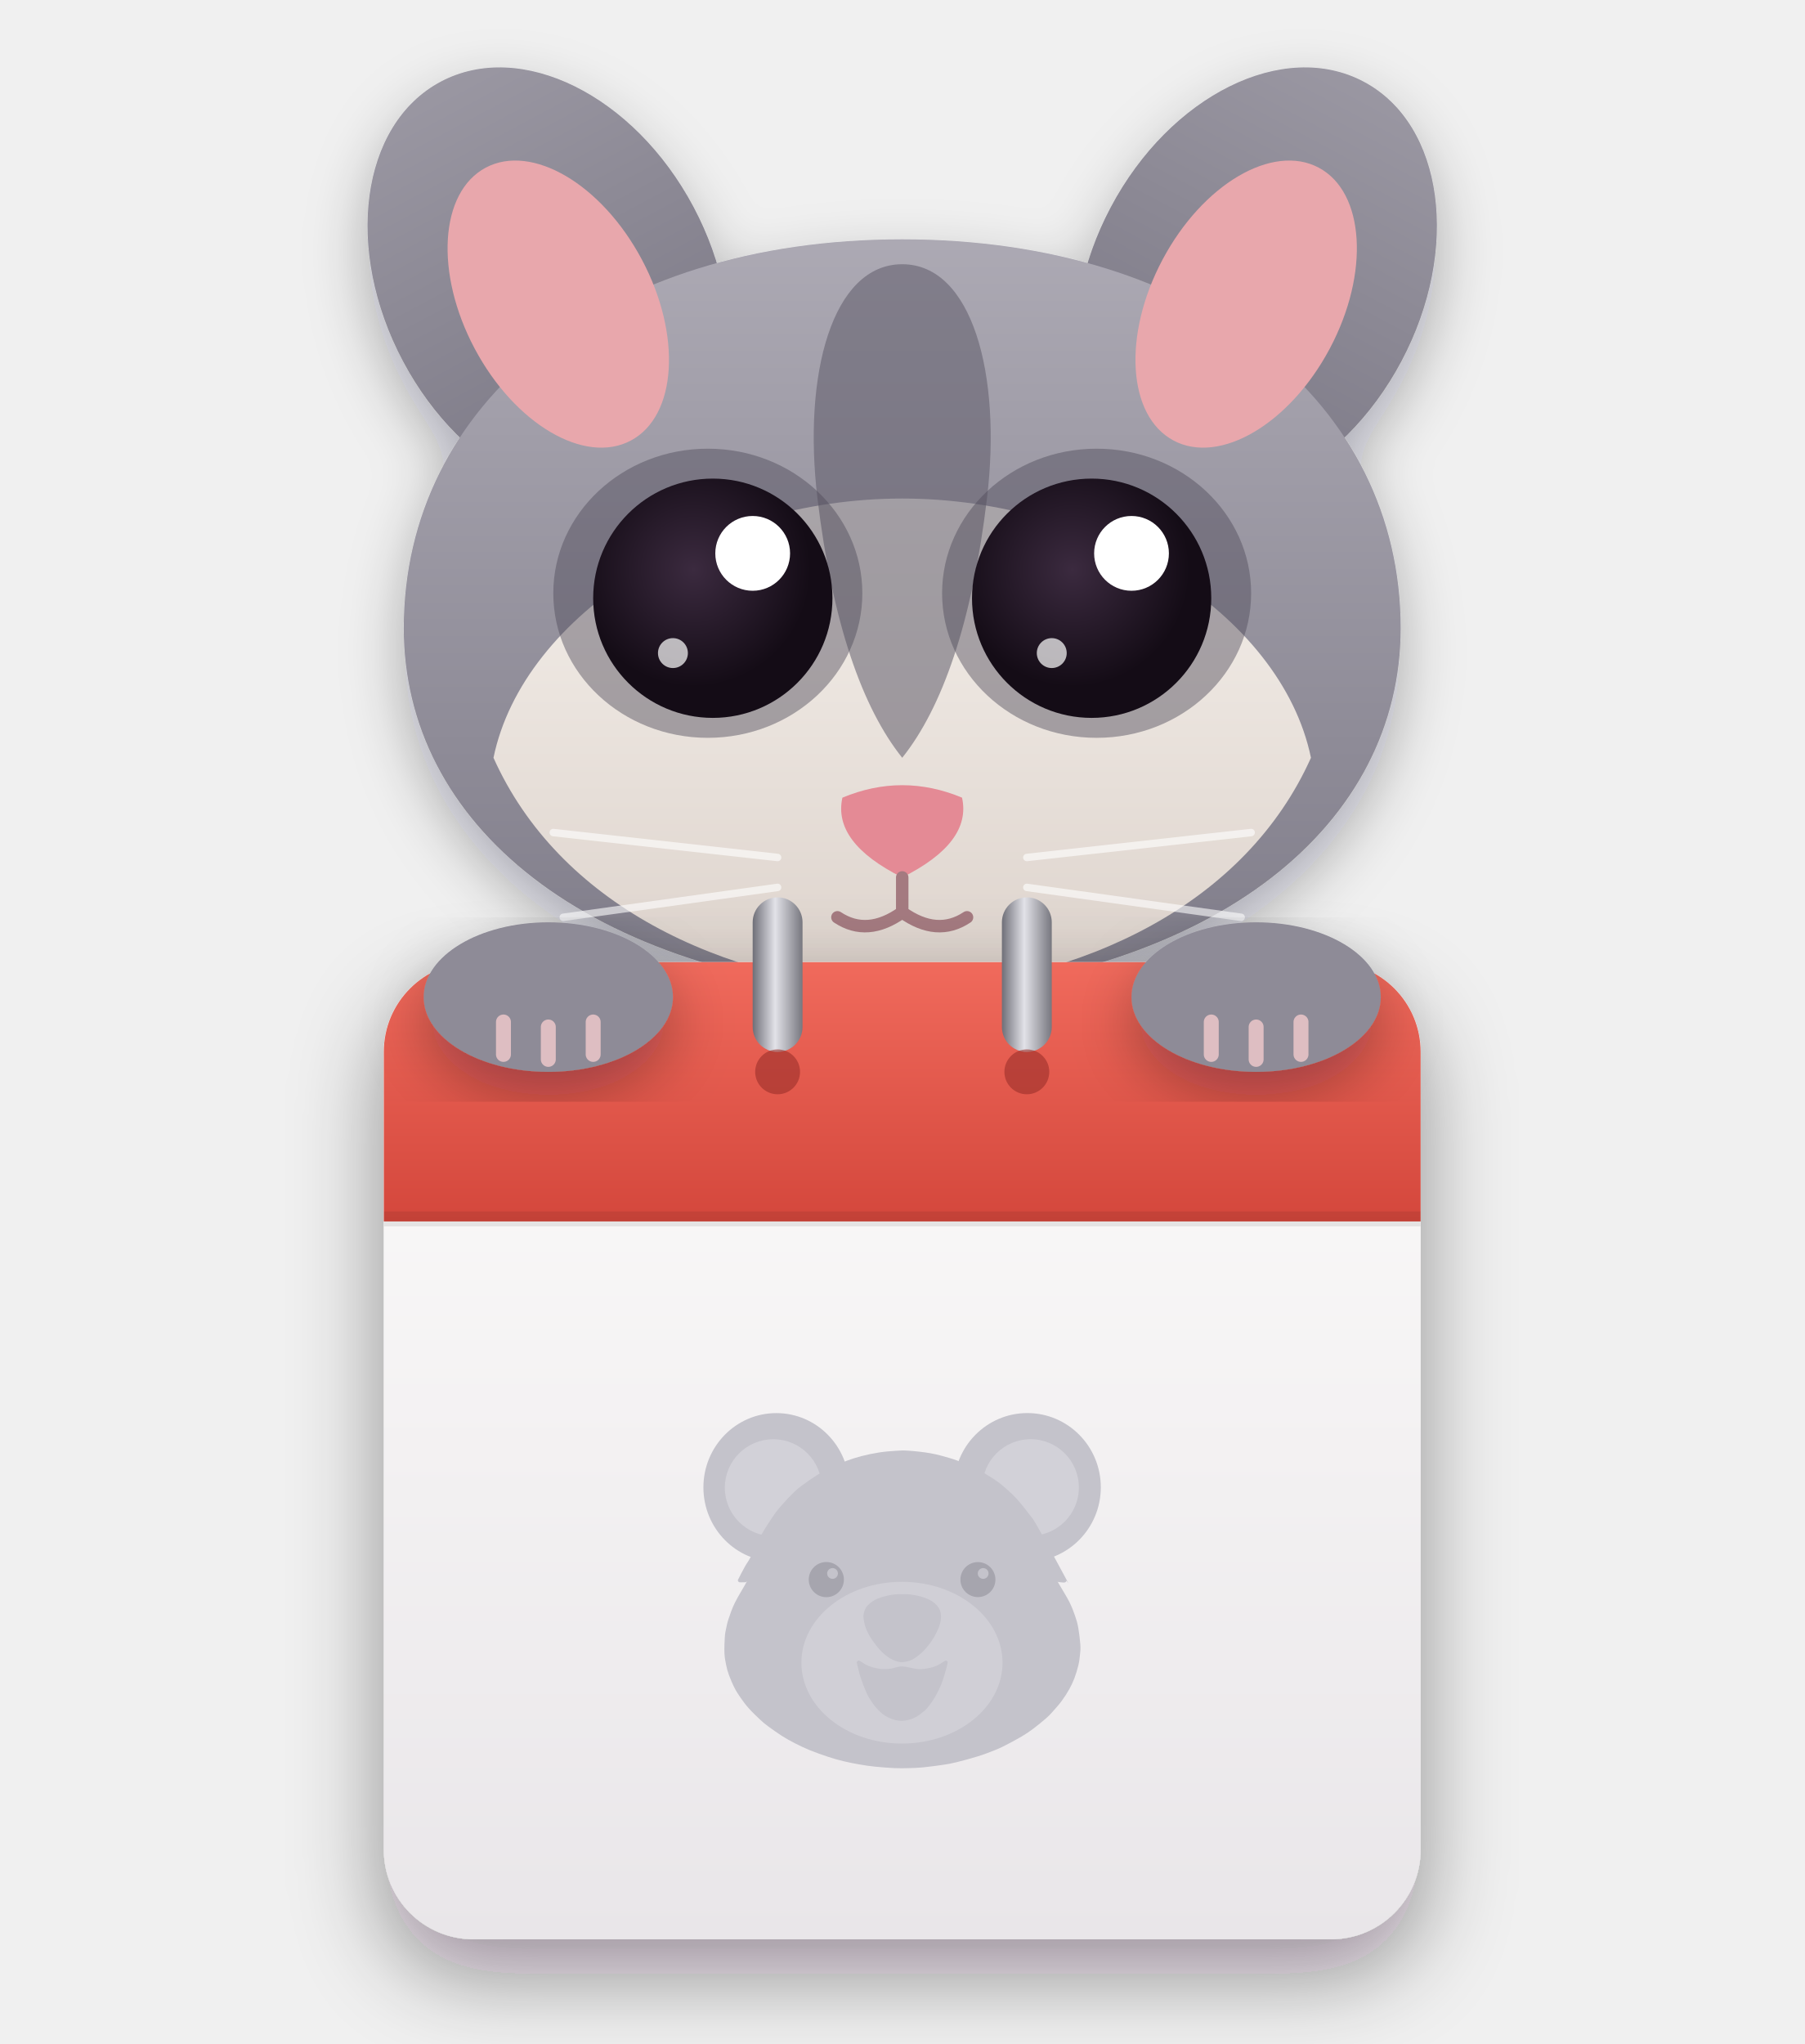
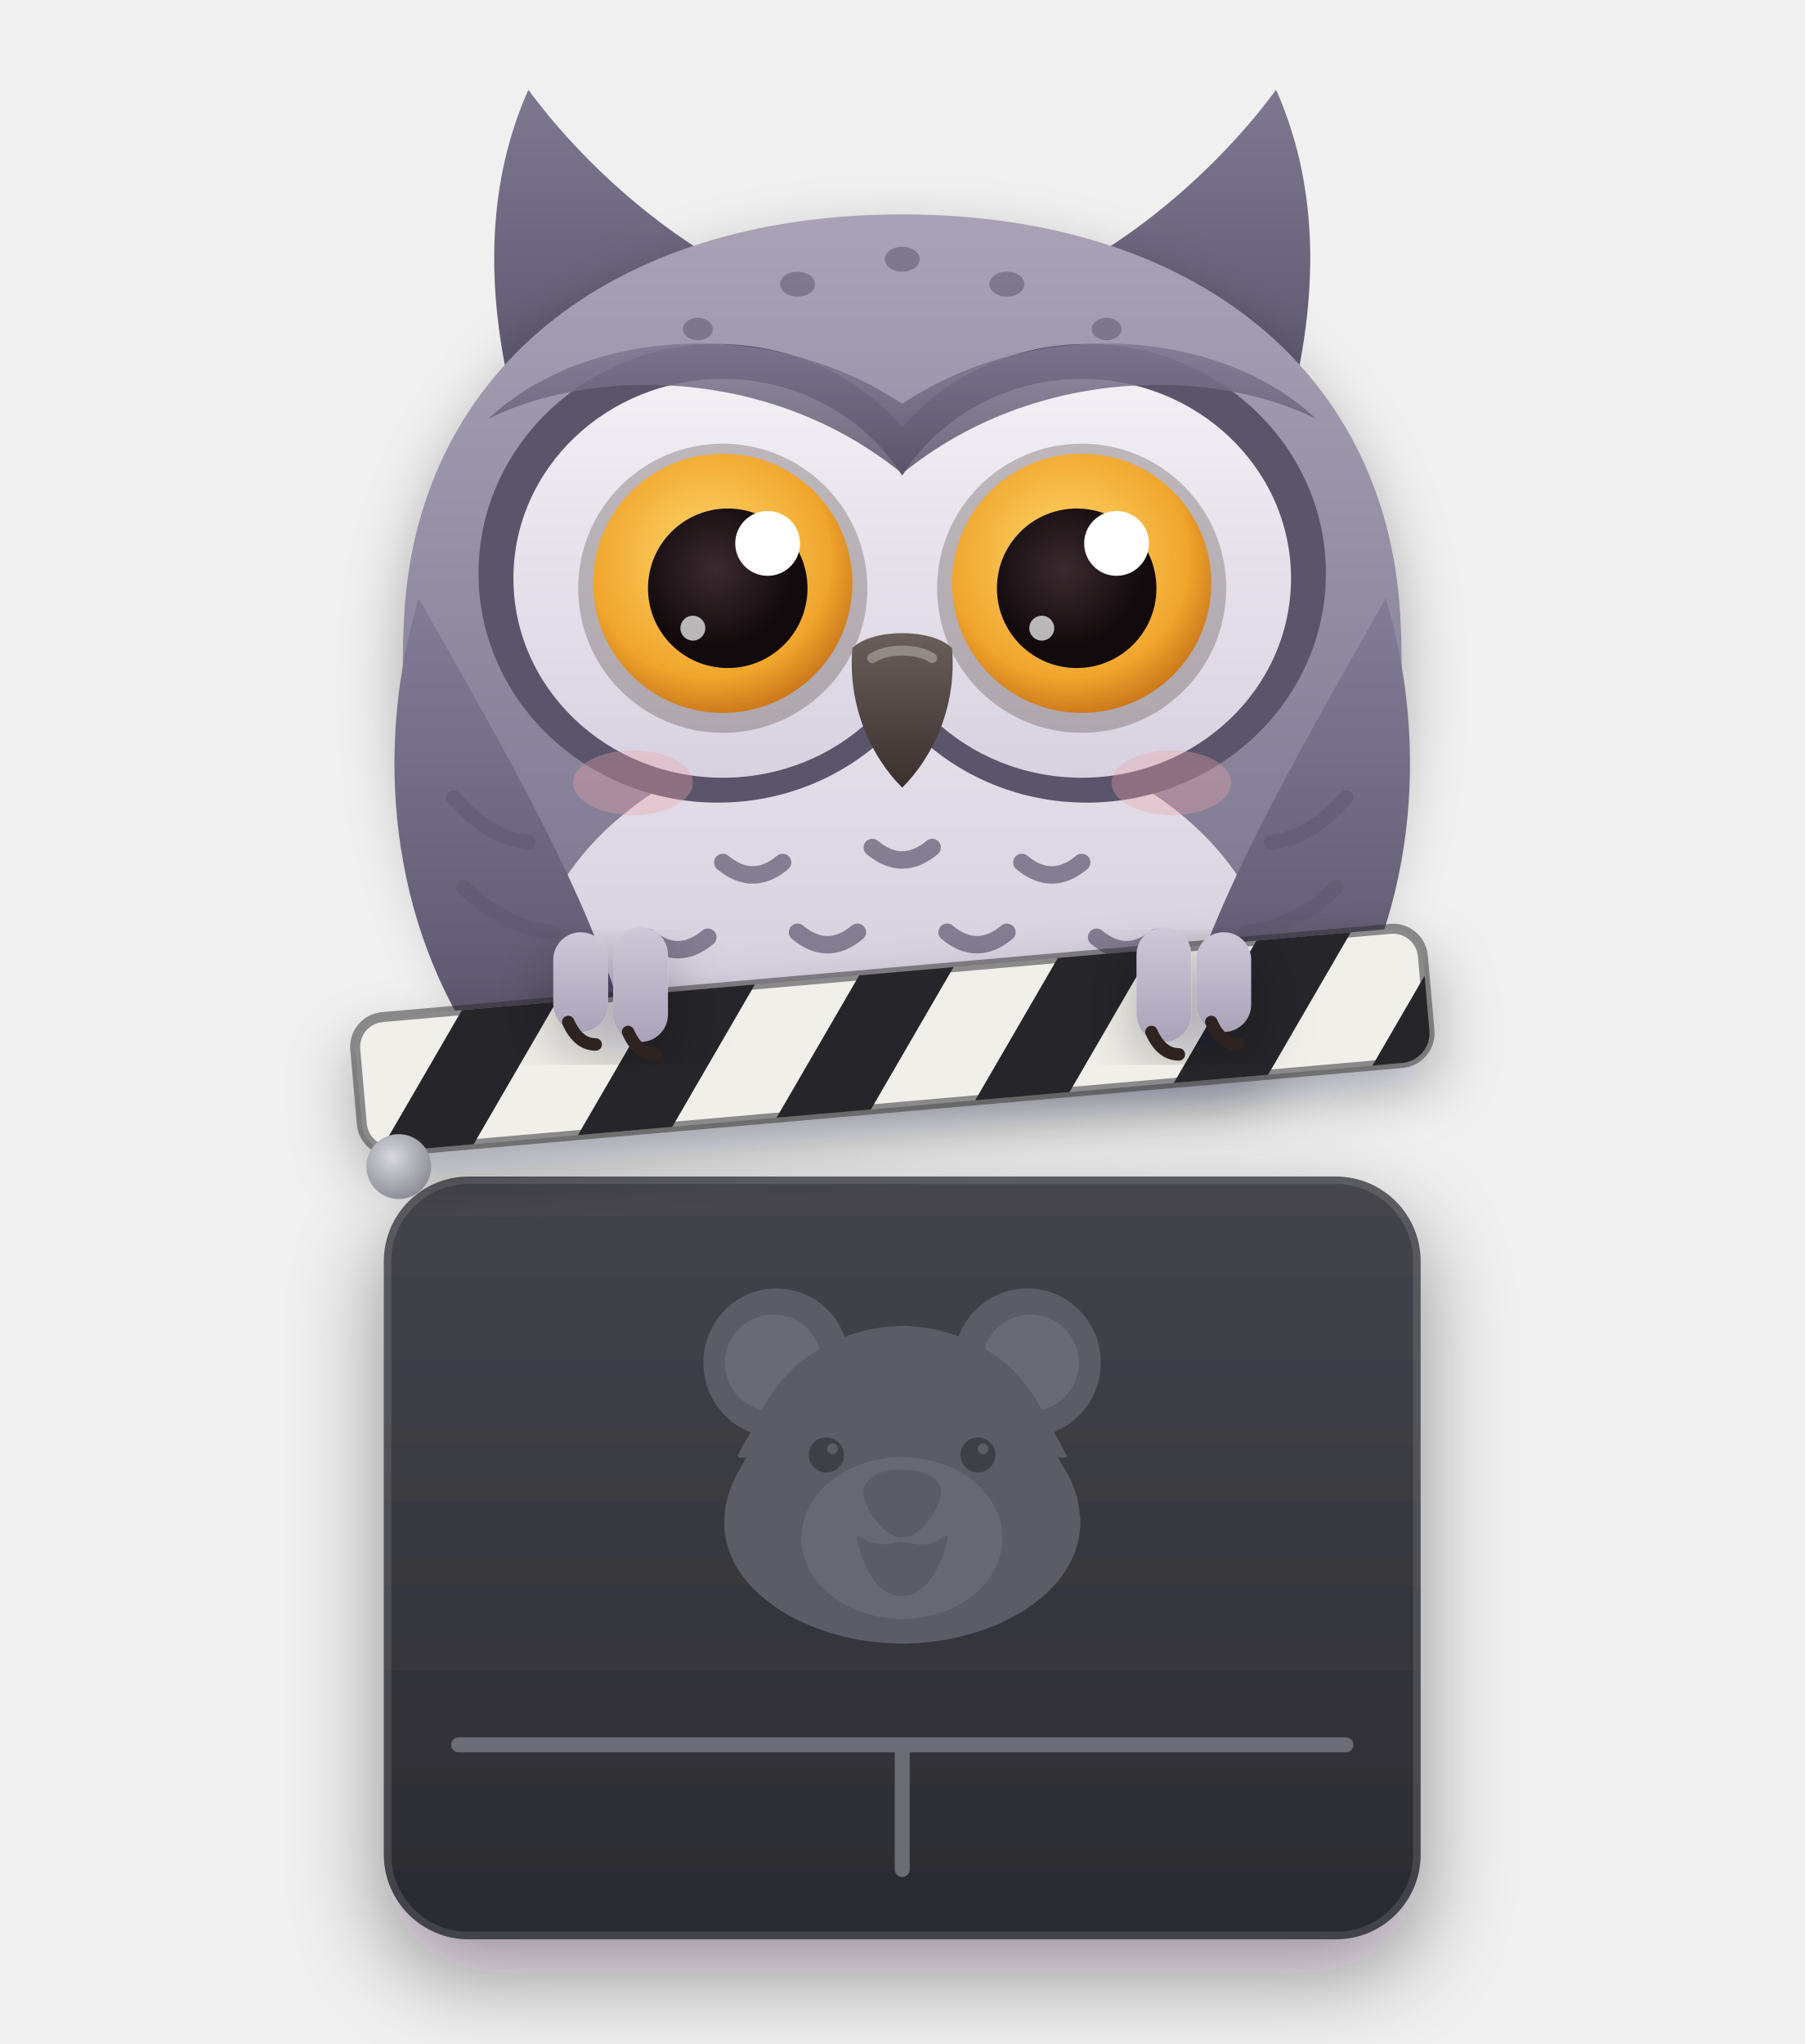
<svg xmlns="http://www.w3.org/2000/svg" viewBox="150 100 724 820">
  <defs>
    <linearGradient id="bg" x1="0" y1="0" x2="0" y2="1">
      <stop offset="0" stop-color="#9a6a9a" />
      <stop offset=".55" stop-color="#5a3560" />
      <stop offset="1" stop-color="#2a1631" />
    </linearGradient>
    <linearGradient id="sheen" x1="0" y1="0" x2="0" y2="1">
      <stop offset="0" stop-color="#fff" stop-opacity=".18" />
      <stop offset="1" stop-color="#fff" stop-opacity="0" />
    </linearGradient>
-     <linearGradient id="fur" gradientUnits="userSpaceOnUse" x1="0" y1="150" x2="0" y2="520">
-       <stop offset="0" stop-color="#b3b0ba" />
-       <stop offset="1" stop-color="#7c7986" />
+     <linearGradient id="body" gradientUnits="userSpaceOnUse" x1="0" y1="190" x2="0" y2="530">
+       <stop offset="0" stop-color="#a9a2b6" />
+       <stop offset="1" stop-color="#76708a" />
    </linearGradient>
-     <linearGradient id="ear" gradientUnits="userSpaceOnUse" x1="0" y1="110" x2="0" y2="290">
-       <stop offset="0" stop-color="#9c99a4" />
-       <stop offset="1" stop-color="#7c7986" />
+     <linearGradient id="wing" gradientUnits="userSpaceOnUse" x1="0" y1="340" x2="0" y2="524">
+       <stop offset="0" stop-color="#837c96" />
+       <stop offset="1" stop-color="#5a546b" />
    </linearGradient>
-     <linearGradient id="mask" x1="0" y1="0" x2="0" y2="1">
-       <stop offset="0" stop-color="#f4efea" />
-       <stop offset="1" stop-color="#ddd3cc" />
+     <linearGradient id="tuft" x1="0" y1="0" x2="0" y2="1">
+       <stop offset="0" stop-color="#7f7891" />
+       <stop offset="1" stop-color="#5b556c" />
    </linearGradient>
-     <linearGradient id="page" x1="0" y1="0" x2="0" y2="1">
-       <stop offset="0" stop-color="#fdfcfb" />
-       <stop offset="1" stop-color="#e9e6e9" />
+     <linearGradient id="belly" x1="0" y1="0" x2="0" y2="1">
+       <stop offset="0" stop-color="#e4dfe9" />
+       <stop offset="1" stop-color="#c9c2d3" />
    </linearGradient>
-     <linearGradient id="header" x1="0" y1="0" x2="0" y2="1">
-       <stop offset="0" stop-color="#f06a5c" />
-       <stop offset="1" stop-color="#d4473c" />
+     <linearGradient id="disc" x1="0" y1="0" x2="0" y2="1">
+       <stop offset="0" stop-color="#f2eff5" />
+       <stop offset="1" stop-color="#d8d2e0" />
    </linearGradient>
-     <linearGradient id="ring" x1="0" y1="0" x2="1" y2="0">
-       <stop offset="0" stop-color="#6f6f78" />
-       <stop offset=".45" stop-color="#e2e2e8" />
-       <stop offset="1" stop-color="#77777f" />
+     <linearGradient id="foot" x1="0" y1="0" x2="0" y2="1">
+       <stop offset="0" stop-color="#cfc8d8" />
+       <stop offset="1" stop-color="#aaa2b8" />
    </linearGradient>
-     <radialGradient id="eye" cx=".42" cy=".38" r=".7">
-       <stop offset="0" stop-color="#3b2a3f" />
-       <stop offset=".7" stop-color="#140c16" />
+     <linearGradient id="rim" x1="0" y1="0" x2="0" y2="1">
+       <stop offset="0" stop-color="#5b556c" />
+       <stop offset="1" stop-color="#5b556c" />
+     </linearGradient>
+     <linearGradient id="mark" x1="0" y1="0" x2="0" y2="1">
+       <stop offset="0" stop-color="#5e5870" />
+       <stop offset="1" stop-color="#5e5870" />
+     </linearGradient>
+     <radialGradient id="iris" cx=".45" cy=".4" r=".62">
+       <stop offset="0" stop-color="#ffd86e" />
+       <stop offset=".75" stop-color="#f0a52c" />
+       <stop offset="1" stop-color="#c9761a" />
    </radialGradient>
+     <radialGradient id="pupil" cx=".42" cy=".38" r=".7">
+       <stop offset="0" stop-color="#3b2a2f" />
+       <stop offset=".7" stop-color="#120a0c" />
+     </radialGradient>
+     <linearGradient id="beak" x1="0" y1="0" x2="0" y2="1">
+       <stop offset="0" stop-color="#6a5e5a" />
+       <stop offset="1" stop-color="#3a302e" />
+     </linearGradient>
+     <linearGradient id="slate" x1="0" y1="0" x2="0" y2="1">
+       <stop offset="0" stop-color="#45454d" />
+       <stop offset="1" stop-color="#2a2a30" />
+     </linearGradient>
+     <radialGradient id="pin" cx=".4" cy=".35" r=".7">
+       <stop offset="0" stop-color="#d8d8de" />
+       <stop offset="1" stop-color="#8a8a94" />
+     </radialGradient>
+     <clipPath id="bodyClip">
+       <path d="M512 186C630 186 708 250 712 350C716 430 690 490 650 530H374C334 490 308 430 312 350C316 250 394 186 512 186Z" />
+     </clipPath>
+     <clipPath id="stickClip">
+       <rect x="296" y="508" width="430" height="54" rx="12" />
+     </clipPath>
+     <clipPath id="squircle">
+       <rect x="100" y="100" width="824" height="824" rx="185" />
+     </clipPath>
+     <filter id="soft" x="-20%" y="-20%" width="140%" height="140%">
+       <feDropShadow dx="0" dy="10" stdDeviation="12" flood-color="#12061a" flood-opacity=".3" />
+     </filter>
    <filter id="drop" x="-20%" y="-20%" width="140%" height="160%">
      <feDropShadow dx="0" dy="14" stdDeviation="18" flood-color="#12061a" flood-opacity=".4" />
-     </filter>
-     <filter id="soft" x="-20%" y="-20%" width="140%" height="140%">
-       <feDropShadow dx="0" dy="10" stdDeviation="12" flood-color="#12061a" flood-opacity=".3" />
    </filter>
    <filter id="icon" x="-10%" y="-10%" width="120%" height="125%">
      <feDropShadow dx="0" dy="10" stdDeviation="12" flood-color="#000" flood-opacity=".3" />
    </filter>
-     <clipPath id="squircle">
-       <rect x="100" y="100" width="824" height="824" rx="185" />
-     </clipPath>
-     <clipPath id="pageClip">
-       <rect x="304" y="486" width="416" height="392" rx="36" />
-     </clipPath>
  </defs>
-   <g class="possum" filter="url(#soft)">
-     <g fill="url(#ear)">
-       <ellipse cx="370" cy="214" rx="66" ry="92" transform="rotate(-28 370 214)" />
-       <ellipse cx="654" cy="214" rx="66" ry="92" transform="rotate(28 654 214)" />
+   <g fill="url(#tuft)">
+     <path d="M356 262C344 214 346 172 362 136C384 166 418 196 452 212Z" />
+     <path d="M668 262C680 214 678 172 662 136C640 166 606 196 572 212Z" />
+   </g>
+   <g filter="url(#soft)">
+     <path d="M512 186C630 186 708 250 712 350C716 430 690 490 650 530H374C334 490 308 430 312 350C316 250 394 186 512 186Z" fill="url(#body)" />
+   </g>
+   <g clip-path="url(#bodyClip)">
+     <ellipse cx="512" cy="500" rx="150" ry="110" fill="url(#belly)" />
+     <g fill="none" stroke="url(#mark)" stroke-width="7" stroke-linecap="round" opacity=".7">
+       <path d="M440 446q12 10 24 0M500 440q12 10 24 0M560 446q12 10 24 0M470 474q12 10 24 0M530 474q12 10 24 0M410 476q12 10 24 0M590 476q12 10 24 0" />
    </g>
-     <path d="M512 196C632 196 712 262 712 352C712 430 640 492 512 500C384 492 312 430 312 352C312 262 392 196 512 196Z" fill="url(#fur)" />
+     <g fill="url(#mark)" opacity=".55">
+       <ellipse cx="470" cy="214" rx="7" ry="5" />
+       <ellipse cx="512" cy="204" rx="7" ry="5" />
+       <ellipse cx="554" cy="214" rx="7" ry="5" />
+       <ellipse cx="430" cy="232" rx="6" ry="4.5" />
+       <ellipse cx="594" cy="232" rx="6" ry="4.5" />
+     </g>
  </g>
-   <g class="ears" fill="#e8a7ac">
-     <ellipse cx="374" cy="222" rx="38" ry="62" transform="rotate(-28 374 222)" />
-     <ellipse cx="650" cy="222" rx="38" ry="62" transform="rotate(28 650 222)" />
+   <g fill="url(#rim)">
+     <ellipse cx="438" cy="330" rx="96" ry="92" />
+     <ellipse cx="586" cy="330" rx="96" ry="92" />
  </g>
-   <path class="cheeks" d="M512 300C590 300 664 346 676 404C650 462 586 494 512 498C438 494 374 462 348 404C360 346 434 300 512 300Z" fill="url(#mask)" />
-   <path class="stripe" d="M512 206C540 206 552 250 546 300C540 350 528 384 512 404C496 384 484 350 478 300C472 250 484 206 512 206Z" fill="#5f5b69" opacity=".55" />
+   <g fill="url(#disc)">
+     <ellipse cx="440" cy="332" rx="84" ry="80" />
+     <ellipse cx="584" cy="332" rx="84" ry="80" />
+   </g>
+   <path d="M346 268C384 232 458 226 512 262C566 226 640 232 678 268C638 248 566 246 512 290C458 246 386 248 346 268Z" fill="url(#tuft)" opacity=".85" />
  <g class="eyes">
-     <g fill="#4e4a58" opacity=".45">
-       <ellipse cx="434" cy="338" rx="62" ry="58" />
-       <ellipse cx="590" cy="338" rx="62" ry="58" />
+     <g fill="#2a1a14" opacity=".25">
+       <circle cx="440" cy="336" r="58" />
+       <circle cx="584" cy="336" r="58" />
    </g>
-     <g fill="url(#eye)">
-       <circle cx="436" cy="340" r="48" />
-       <circle cx="588" cy="340" r="48" />
+     <g fill="url(#iris)">
+       <circle cx="440" cy="334" r="52" />
+       <circle cx="584" cy="334" r="52" />
+     </g>
+     <g fill="url(#pupil)">
+       <circle cx="442" cy="336" r="32" />
+       <circle cx="582" cy="336" r="32" />
    </g>
    <g fill="#fff">
-       <circle cx="452" cy="322" r="15" />
-       <circle cx="604" cy="322" r="15" />
+       <circle cx="458" cy="318" r="13" />
+       <circle cx="598" cy="318" r="13" />
    </g>
    <g fill="#fff" opacity=".7">
-       <circle cx="420" cy="362" r="6" />
-       <circle cx="572" cy="362" r="6" />
+       <circle cx="428" cy="352" r="5" />
+       <circle cx="568" cy="352" r="5" />
    </g>
  </g>
-   <path class="nose" d="M488 420Q512 410 536 420Q540 438 512 452Q484 438 488 420Z" fill="#e48a95" />
-   <path d="M512 452v14M512 466q-14 10-26 2M512 466q14 10 26 2" fill="none" stroke="#a47a80" stroke-width="5" stroke-linecap="round" />
-   <g fill="none" stroke="#fff" stroke-width="3" stroke-linecap="round" opacity=".6">
-     <path d="M462 444l-90-10M462 456l-86 12M562 444l90-10M562 456l86 12" />
+   <path d="M492 360C500 352 524 352 532 360C534 384 524 404 512 416C500 404 490 384 492 360Z" fill="url(#beak)" />
+   <path d="M500 364C506 360 518 360 524 364" fill="none" stroke="#fff" stroke-width="4" stroke-linecap="round" opacity=".3" />
+   <g fill="#e9a3a8" opacity=".35">
+     <ellipse cx="404" cy="414" rx="24" ry="13" />
+     <ellipse cx="620" cy="414" rx="24" ry="13" />
+   </g>
+   <g class="wings" fill="url(#wing)">
+     <path d="M318 340C300 400 306 470 344 524H404C392 470 360 414 318 340Z" />
+     <path d="M706 340C724 400 718 470 680 524H620C632 470 664 414 706 340Z" />
+   </g>
+   <g fill="none" stroke="url(#mark)" stroke-width="6" stroke-linecap="round" opacity=".55">
+     <path d="M332 420q14 16 30 18M336 456q16 16 36 18M690 420q-14 16-30 18M686 456q-16 16-36 18" />
  </g>
  <g filter="url(#drop)">
-     <rect x="304" y="486" width="416" height="392" rx="36" fill="url(#page)" />
+     <rect x="304" y="572" width="416" height="306" rx="34" fill="url(#slate)" />
  </g>
-   <g clip-path="url(#pageClip)">
-     <rect x="304" y="486" width="416" height="104" fill="url(#header)" />
-     <rect x="304" y="586" width="416" height="6" fill="#000" opacity=".08" />
+   <rect x="305.5" y="573.5" width="413" height="303" rx="32.5" fill="none" stroke="#fff" stroke-width="3" opacity=".12" />
+   <g transform="translate(512 688) scale(0.15) translate(-627 -632)">
+     <ellipse cx="290.3" cy="356.7" rx="195.1" ry="198.7" fill="#5c5c66" />
+     <ellipse cx="961.7" cy="356.5" rx="196.5" ry="198.6" fill="#5c5c66" />
+     <circle cx="282.1" cy="357.5" r="129.6" fill="#6a6a74" />
+     <circle cx="970.4" cy="356.9" r="129.1" fill="#6a6a74" />
+     <path d="M608.5 258.9C621.7 258.1 628.0 257.5 643.5 258.5C659.0 259.5 683.3 262.0 701.5 265.2C719.7 268.4 737.5 273.4 752.5 277.8C767.5 282.2 778.7 286.4 791.5 291.6C804.3 296.9 816.3 302.2 829.5 309.2C842.7 316.2 859.0 326.0 870.5 333.5C882.0 341.0 888.2 345.5 898.5 354.4C908.8 363.2 921.3 374.3 932.5 386.5C943.7 398.7 956.5 414.8 965.9 427.5C975.4 440.2 972.9 433.7 989.4 462.5C1005.8 491.3 1052.0 576.5 1064.8 600.5C1077.6 624.5 1066.5 604.9 1066.2 606.5C1066.0 608.1 1064.6 609.4 1063.4 610.2C1062.1 611.0 1061.3 611.3 1058.5 611.2C1055.7 611.2 1048.7 610.1 1046.5 609.9C1044.3 609.8 1045.4 609.9 1045.1 610.4C1044.8 610.8 1040.0 603.8 1044.8 612.5C1049.6 621.2 1066.4 647.8 1073.8 662.5C1081.2 677.2 1085.4 689.0 1089.4 700.5C1093.4 712.0 1095.4 718.7 1097.8 731.5C1100.1 744.3 1102.7 765.3 1103.5 777.5C1104.3 789.7 1103.4 795.2 1102.5 804.5C1101.6 813.8 1100.5 823.0 1097.9 833.5C1095.4 844.0 1091.4 857.0 1087.4 867.5C1083.3 878.0 1079.5 886.3 1073.8 896.5C1068.1 906.7 1060.6 918.3 1053.1 928.5C1045.5 938.7 1035.4 949.8 1028.5 957.5C1021.6 965.2 1020.0 967.1 1011.5 974.5C1003.0 981.9 988.5 993.9 977.5 1002.1C966.5 1010.2 959.0 1015.5 945.5 1023.5C932.0 1031.5 910.0 1043.1 896.5 1049.8C883.0 1056.5 875.8 1059.1 864.5 1063.5C853.2 1067.9 844.0 1071.5 828.5 1076.2C813.0 1081.0 787.0 1088.2 771.5 1091.9C756.0 1095.7 750.3 1096.5 735.5 1098.8C720.7 1101.0 697.7 1104.0 682.5 1105.5C667.3 1107.0 657.2 1107.2 644.5 1107.5C631.8 1107.8 621.7 1108.2 606.5 1107.5C591.3 1106.8 569.0 1105.1 553.5 1103.5C538.0 1101.9 527.5 1100.2 513.5 1097.8C499.5 1095.4 483.7 1092.4 469.5 1088.9C455.3 1085.5 443.5 1082.1 428.5 1077.2C413.5 1072.3 394.3 1065.4 379.5 1059.4C364.7 1053.3 351.8 1047.1 339.5 1040.8C327.2 1034.5 317.5 1029.1 305.5 1021.5C293.5 1013.9 277.3 1002.4 267.5 995.1C257.7 987.7 255.0 985.4 246.5 977.5C238.0 969.6 225.1 957.2 216.5 947.5C207.9 937.8 201.2 928.7 194.8 919.5C188.4 910.3 183.4 902.7 178.2 892.5C173.0 882.3 167.2 868.5 163.5 858.5C159.8 848.5 158.2 842.2 156.2 832.5C154.2 822.8 152.1 813.2 151.5 800.5C150.9 787.8 151.7 767.7 152.5 756.5C153.3 745.3 154.4 741.7 156.1 733.5C157.8 725.3 158.9 718.8 162.8 707.5C166.6 696.2 171.4 681.5 179.2 665.5C187.0 649.5 204.8 621.0 209.5 611.8C214.2 602.6 210.5 610.6 207.5 610.4C204.5 610.1 194.7 611.0 191.5 610.4C188.3 609.7 188.6 607.8 188.1 606.5C187.5 605.2 185.3 608.8 188.4 602.5C191.4 596.2 200.6 578.5 206.2 568.5C211.8 558.5 214.5 556.5 221.8 542.5C229.0 528.5 239.6 502.8 249.6 484.6C259.6 466.5 272.7 446.9 281.8 433.5C290.9 420.1 295.1 415.2 304.4 404.5C313.6 393.8 328.3 378.4 337.5 369.5C346.7 360.6 349.2 358.7 359.5 351.1C369.8 343.4 386.7 331.5 399.5 323.5C412.3 315.5 423.3 309.5 436.5 303.2C449.7 296.9 464.8 290.5 478.5 285.5C492.2 280.5 504.2 276.6 518.5 272.9C532.8 269.2 549.5 265.7 564.5 263.4C579.5 261.0 595.3 259.7 608.5 258.9Z" fill="#5c5c66" />
+     <ellipse cx="626.3" cy="825.5" rx="269.0" ry="216.3" fill="#686872" />
+     <circle cx="424.0" cy="603.3" r="47.0" fill="#3f3f47" />
+     <circle cx="829.5" cy="603.3" r="46.8" fill="#3f3f47" />
+     <circle cx="440.6" cy="586.9" r="14.4" fill="#5c5c66" />
+     <circle cx="843.5" cy="586.9" r="14.4" fill="#5c5c66" />
+     <path d="M626.5 642.4C631.8 642.4 636.7 641.9 643.5 642.5C650.3 643.1 660.8 644.9 667.5 646.2C674.2 647.6 678.2 648.8 683.5 650.6C688.8 652.5 695.0 655.0 699.5 657.2C704.0 659.4 707.1 661.4 710.5 663.9C713.9 666.5 717.0 669.1 719.8 672.5C722.6 675.9 725.7 680.3 727.5 684.5C729.3 688.7 730.1 692.7 730.5 697.5C730.9 702.3 730.8 707.7 729.8 713.5C728.8 719.3 727.4 725.0 724.4 732.5C721.3 740.0 716.1 750.5 711.4 758.5C706.6 766.5 701.2 773.8 695.9 780.5C690.6 787.2 685.4 793.0 679.5 798.5C673.6 804.0 666.0 809.7 660.5 813.4C655.0 817.0 651.8 818.6 646.5 820.4C641.2 822.1 633.5 823.6 628.5 824.1C623.5 824.5 621.0 824.0 616.5 822.9C612.0 821.9 606.8 820.4 601.5 817.8C596.2 815.1 590.3 811.6 584.5 807.1C578.7 802.5 572.6 797.3 566.5 790.5C560.4 783.7 552.8 773.7 547.8 766.5C542.7 759.3 539.5 754.0 536.2 747.5C532.9 741.0 529.9 734.3 527.8 727.5C525.7 720.7 524.1 712.2 523.5 706.5C522.9 700.8 523.4 697.7 524.2 693.5C525.0 689.3 526.5 685.0 528.2 681.5C529.9 678.0 531.3 675.8 534.5 672.5C537.7 669.2 542.8 664.6 547.5 661.5C552.2 658.4 555.8 656.2 562.5 653.6C569.2 651.1 579.3 647.9 587.5 646.1C595.7 644.2 605.0 643.1 611.5 642.5C618.0 641.9 621.2 642.4 626.5 642.4Z" fill="#5c5c66" />
+     <path d="M508.5 820.4C509.8 819.9 510.2 819.0 513.5 820.6C516.8 822.3 523.7 827.6 528.5 830.2C533.3 832.8 538.0 834.6 542.5 836.2C547.0 837.8 550.3 838.7 555.5 839.8C560.7 840.8 566.7 842.2 573.5 842.5C580.3 842.8 587.7 842.7 596.5 841.5C605.3 840.3 614.7 835.3 626.5 835.5C638.3 835.7 657.0 841.5 667.5 842.5C678.0 843.5 682.2 842.5 689.5 841.5C696.8 840.5 705.3 838.5 711.5 836.5C717.7 834.5 721.5 832.5 726.5 829.8C731.5 827.1 738.3 822.0 741.5 820.5C744.7 819.0 744.8 820.0 745.9 820.6C747.1 821.3 748.5 821.7 748.5 824.5C748.5 827.3 748.1 829.3 745.9 837.5C743.7 845.7 738.5 863.8 735.2 873.5C731.9 883.2 729.7 887.8 726.1 895.5C722.5 903.2 718.0 912.0 713.5 919.5C709.0 927.0 703.3 934.9 698.9 940.5C694.6 946.1 692.7 948.7 687.5 953.4C682.3 958.0 673.5 964.7 667.5 968.5C661.5 972.3 657.2 974.2 651.5 976.2C645.8 978.2 639.3 979.8 633.5 980.5C627.7 981.2 622.2 981.2 616.5 980.5C610.8 979.8 605.3 978.4 599.5 976.2C593.7 974.0 586.5 970.5 581.5 967.5C576.5 964.5 574.0 962.7 569.5 958.5C565.0 954.3 558.9 948.2 554.2 942.5C549.6 936.8 545.5 930.7 541.6 924.5C537.8 918.3 535.5 915.3 531.2 905.5C526.9 895.7 520.0 878.3 515.8 865.5C511.6 852.7 507.9 835.5 506.2 828.5C504.6 821.5 505.5 824.9 505.9 823.5C506.3 822.1 507.2 820.8 508.5 820.4Z" fill="#5c5c66" />
+     <path d="M609.5 884.9C618.8 883.9 630.5 883.8 639.5 884.5C648.5 885.2 656.8 887.1 663.5 889.2C670.2 891.3 675.3 893.9 679.5 896.9C683.7 900.0 686.9 904.9 688.5 907.5C690.1 910.1 689.7 909.2 689.4 912.5C689.0 915.8 687.6 922.8 686.2 927.5C684.8 932.2 682.6 936.8 680.8 940.5C678.9 944.2 677.1 946.7 675.1 949.5C673.0 952.3 671.1 954.9 668.5 957.4C665.9 959.8 662.7 962.2 659.5 964.2C656.3 966.2 652.7 968.2 649.5 969.5C646.3 970.8 643.3 971.4 640.5 972.1C637.7 972.7 637.3 973.4 632.5 973.5C627.7 973.6 616.5 973.3 611.5 972.8C606.5 972.3 606.0 971.7 602.5 970.4C599.0 969.0 594.9 967.6 590.5 964.5C586.1 961.4 579.7 955.5 576.1 951.5C572.5 947.5 571.0 944.5 568.9 940.5C566.8 936.5 564.9 932.3 563.5 927.5C562.1 922.7 560.9 915.2 560.8 911.5C560.7 907.8 561.8 907.3 562.8 905.5C563.7 903.7 565.0 902.0 566.5 900.5C568.0 899.0 568.7 898.1 571.5 896.5C574.3 894.9 577.2 892.6 583.5 890.6C589.8 888.7 600.2 886.0 609.5 884.9Z" fill="#5c5c66" />
  </g>
-   <g transform="translate(512 738) scale(0.15) translate(-627 -632)">
-     <ellipse cx="290.3" cy="356.7" rx="195.1" ry="198.7" fill="#c4c3cb" />
-     <ellipse cx="961.7" cy="356.5" rx="196.5" ry="198.6" fill="#c4c3cb" />
-     <circle cx="282.1" cy="357.5" r="129.6" fill="#d2d1d8" />
-     <circle cx="970.4" cy="356.9" r="129.1" fill="#d2d1d8" />
-     <path d="M608.5 258.9C621.7 258.1 628.0 257.5 643.5 258.5C659.0 259.5 683.3 262.0 701.5 265.2C719.7 268.4 737.5 273.4 752.5 277.8C767.5 282.2 778.7 286.4 791.5 291.6C804.3 296.9 816.3 302.2 829.5 309.2C842.7 316.2 859.0 326.0 870.5 333.5C882.0 341.0 888.2 345.5 898.5 354.4C908.8 363.2 921.3 374.3 932.5 386.5C943.7 398.7 956.5 414.8 965.9 427.5C975.4 440.2 972.9 433.7 989.4 462.5C1005.8 491.3 1052.0 576.5 1064.8 600.5C1077.6 624.5 1066.5 604.9 1066.2 606.5C1066.0 608.1 1064.6 609.4 1063.4 610.2C1062.1 611.0 1061.3 611.3 1058.5 611.2C1055.7 611.2 1048.7 610.1 1046.5 609.9C1044.3 609.8 1045.4 609.9 1045.1 610.4C1044.8 610.8 1040.0 603.8 1044.8 612.5C1049.6 621.2 1066.4 647.8 1073.8 662.5C1081.2 677.2 1085.4 689.0 1089.4 700.5C1093.4 712.0 1095.4 718.7 1097.8 731.5C1100.1 744.3 1102.7 765.3 1103.5 777.5C1104.3 789.7 1103.4 795.2 1102.5 804.5C1101.6 813.8 1100.5 823.0 1097.9 833.5C1095.4 844.0 1091.4 857.0 1087.4 867.5C1083.3 878.0 1079.5 886.3 1073.8 896.5C1068.1 906.7 1060.6 918.3 1053.1 928.5C1045.5 938.7 1035.4 949.8 1028.5 957.5C1021.6 965.2 1020.0 967.1 1011.5 974.5C1003.0 981.9 988.5 993.9 977.5 1002.1C966.5 1010.2 959.0 1015.5 945.5 1023.5C932.0 1031.5 910.0 1043.1 896.5 1049.8C883.0 1056.5 875.8 1059.1 864.5 1063.5C853.2 1067.9 844.0 1071.5 828.5 1076.2C813.0 1081.0 787.0 1088.2 771.5 1091.9C756.0 1095.7 750.3 1096.5 735.5 1098.8C720.7 1101.0 697.7 1104.0 682.5 1105.5C667.3 1107.0 657.2 1107.2 644.5 1107.5C631.8 1107.8 621.7 1108.2 606.5 1107.5C591.3 1106.8 569.0 1105.1 553.5 1103.5C538.0 1101.9 527.5 1100.2 513.5 1097.8C499.5 1095.4 483.7 1092.4 469.5 1088.9C455.3 1085.5 443.5 1082.1 428.5 1077.2C413.5 1072.3 394.3 1065.4 379.5 1059.4C364.7 1053.3 351.8 1047.1 339.5 1040.8C327.2 1034.5 317.5 1029.1 305.5 1021.5C293.5 1013.9 277.3 1002.4 267.5 995.1C257.7 987.7 255.0 985.4 246.5 977.5C238.0 969.6 225.1 957.2 216.5 947.5C207.9 937.8 201.2 928.7 194.8 919.5C188.4 910.3 183.4 902.7 178.2 892.5C173.0 882.3 167.2 868.5 163.5 858.5C159.8 848.5 158.2 842.2 156.2 832.5C154.2 822.8 152.1 813.2 151.5 800.5C150.9 787.8 151.7 767.7 152.5 756.5C153.3 745.3 154.4 741.7 156.1 733.5C157.8 725.3 158.9 718.8 162.8 707.5C166.6 696.2 171.4 681.5 179.2 665.5C187.0 649.5 204.8 621.0 209.5 611.8C214.2 602.6 210.5 610.6 207.5 610.4C204.5 610.1 194.7 611.0 191.5 610.4C188.3 609.7 188.6 607.8 188.1 606.5C187.5 605.2 185.3 608.8 188.4 602.5C191.4 596.2 200.6 578.5 206.2 568.5C211.8 558.5 214.5 556.5 221.8 542.5C229.0 528.5 239.6 502.8 249.6 484.6C259.6 466.5 272.7 446.9 281.8 433.5C290.9 420.1 295.1 415.2 304.4 404.5C313.6 393.8 328.3 378.4 337.5 369.5C346.7 360.6 349.2 358.7 359.5 351.1C369.8 343.4 386.7 331.5 399.5 323.5C412.3 315.5 423.3 309.5 436.5 303.2C449.7 296.9 464.8 290.5 478.5 285.5C492.2 280.5 504.2 276.6 518.5 272.9C532.8 269.2 549.5 265.7 564.5 263.4C579.5 261.0 595.3 259.7 608.5 258.9Z" fill="#c4c3cb" />
-     <ellipse cx="626.3" cy="825.5" rx="269.0" ry="216.3" fill="#d0cfd6" />
-     <circle cx="424.0" cy="603.3" r="47.0" fill="#a6a5ae" />
-     <circle cx="829.5" cy="603.3" r="46.8" fill="#a6a5ae" />
-     <circle cx="440.6" cy="586.9" r="14.4" fill="#c4c3cb" />
-     <circle cx="843.5" cy="586.9" r="14.4" fill="#c4c3cb" />
-     <path d="M626.5 642.4C631.8 642.4 636.7 641.9 643.5 642.5C650.3 643.1 660.8 644.9 667.5 646.2C674.2 647.6 678.2 648.8 683.5 650.6C688.8 652.5 695.0 655.0 699.5 657.2C704.0 659.4 707.1 661.4 710.5 663.9C713.9 666.5 717.0 669.1 719.8 672.5C722.6 675.9 725.7 680.3 727.5 684.5C729.3 688.7 730.1 692.7 730.5 697.5C730.9 702.3 730.8 707.7 729.8 713.5C728.8 719.3 727.4 725.0 724.4 732.5C721.3 740.0 716.1 750.5 711.4 758.5C706.6 766.5 701.2 773.8 695.9 780.5C690.6 787.2 685.4 793.0 679.5 798.5C673.6 804.0 666.0 809.7 660.5 813.4C655.0 817.0 651.8 818.6 646.5 820.4C641.2 822.1 633.5 823.6 628.5 824.1C623.5 824.5 621.0 824.0 616.5 822.9C612.0 821.9 606.8 820.4 601.5 817.8C596.2 815.1 590.3 811.6 584.5 807.1C578.7 802.5 572.6 797.3 566.5 790.5C560.4 783.7 552.8 773.7 547.8 766.5C542.7 759.3 539.5 754.0 536.2 747.5C532.9 741.0 529.9 734.3 527.8 727.5C525.7 720.7 524.1 712.2 523.5 706.5C522.9 700.8 523.4 697.7 524.2 693.5C525.0 689.3 526.5 685.0 528.2 681.5C529.9 678.0 531.3 675.8 534.5 672.5C537.7 669.2 542.8 664.6 547.5 661.5C552.2 658.4 555.8 656.2 562.5 653.6C569.2 651.1 579.3 647.9 587.5 646.1C595.7 644.2 605.0 643.1 611.5 642.5C618.0 641.9 621.2 642.4 626.5 642.4Z" fill="#c4c3cb" />
-     <path d="M508.5 820.4C509.8 819.9 510.2 819.0 513.5 820.6C516.8 822.3 523.7 827.6 528.5 830.2C533.3 832.8 538.0 834.6 542.5 836.2C547.0 837.8 550.3 838.7 555.5 839.8C560.7 840.8 566.7 842.2 573.5 842.5C580.3 842.8 587.7 842.7 596.5 841.5C605.3 840.3 614.7 835.3 626.5 835.5C638.3 835.7 657.0 841.5 667.5 842.5C678.0 843.5 682.2 842.5 689.5 841.5C696.8 840.5 705.3 838.5 711.5 836.5C717.7 834.5 721.5 832.5 726.5 829.8C731.5 827.1 738.3 822.0 741.5 820.5C744.7 819.0 744.8 820.0 745.9 820.6C747.1 821.3 748.5 821.7 748.5 824.5C748.5 827.3 748.1 829.3 745.9 837.5C743.7 845.7 738.5 863.8 735.2 873.5C731.9 883.2 729.7 887.8 726.1 895.5C722.5 903.2 718.0 912.0 713.5 919.5C709.0 927.0 703.3 934.9 698.9 940.5C694.6 946.1 692.7 948.7 687.5 953.4C682.3 958.0 673.5 964.7 667.5 968.5C661.5 972.3 657.2 974.2 651.5 976.2C645.8 978.2 639.3 979.8 633.5 980.5C627.7 981.2 622.2 981.2 616.5 980.5C610.8 979.8 605.3 978.4 599.5 976.2C593.7 974.0 586.5 970.5 581.5 967.5C576.5 964.5 574.0 962.7 569.5 958.5C565.0 954.3 558.9 948.2 554.2 942.5C549.6 936.8 545.5 930.7 541.6 924.5C537.8 918.3 535.5 915.3 531.2 905.5C526.9 895.7 520.0 878.3 515.8 865.5C511.6 852.7 507.9 835.5 506.2 828.5C504.6 821.5 505.5 824.9 505.9 823.5C506.3 822.1 507.2 820.8 508.5 820.4Z" fill="#c4c3cb" />
-     <path d="M609.5 884.9C618.8 883.9 630.5 883.8 639.5 884.5C648.5 885.2 656.8 887.1 663.5 889.2C670.2 891.3 675.3 893.9 679.5 896.9C683.7 900.0 686.9 904.9 688.5 907.5C690.1 910.1 689.7 909.2 689.4 912.5C689.0 915.8 687.6 922.8 686.2 927.5C684.8 932.2 682.6 936.8 680.8 940.5C678.9 944.2 677.1 946.7 675.1 949.5C673.0 952.3 671.1 954.9 668.5 957.4C665.9 959.8 662.7 962.2 659.5 964.2C656.3 966.2 652.7 968.2 649.5 969.5C646.3 970.8 643.3 971.4 640.5 972.1C637.7 972.7 637.3 973.4 632.5 973.5C627.7 973.6 616.5 973.3 611.5 972.8C606.5 972.3 606.0 971.7 602.5 970.4C599.0 969.0 594.9 967.6 590.5 964.5C586.1 961.4 579.7 955.5 576.1 951.5C572.5 947.5 571.0 944.5 568.9 940.5C566.8 936.5 564.9 932.3 563.5 927.5C562.1 922.7 560.9 915.2 560.8 911.5C560.7 907.8 561.8 907.3 562.8 905.5C563.7 903.7 565.0 902.0 566.5 900.5C568.0 899.0 568.7 898.1 571.5 896.5C574.3 894.9 577.2 892.6 583.5 890.6C589.8 888.7 600.2 886.0 609.5 884.9Z" fill="#c4c3cb" />
+   <g fill="none" stroke="#6c6c76" stroke-width="6" stroke-linecap="round">
+     <path d="M334 800H690M512 800V850" />
  </g>
-   <g class="rings">
-     <rect x="452" y="460" width="20" height="62" rx="10" fill="url(#ring)" />
-     <rect x="552" y="460" width="20" height="62" rx="10" fill="url(#ring)" />
-     <g fill="#9b2f29" opacity=".6">
-       <circle cx="462" cy="530" r="9" />
-       <circle cx="562" cy="530" r="9" />
+   <g transform="rotate(-5 306 560)" filter="url(#soft)">
+     <rect x="296" y="508" width="430" height="54" rx="12" fill="#f1efea" />
+     <g clip-path="url(#stickClip)" fill="#26262b">
+       <path d="M340 508h38l-38 54h-38ZM420 508h38l-38 54h-38ZM500 508h38l-38 54h-38ZM580 508h38l-38 54h-38ZM660 508h38l-38 54h-38ZM740 508h38l-38 54h-38Z" />
    </g>
+     <rect x="296" y="508" width="430" height="54" rx="12" fill="none" stroke="#26262b" stroke-width="4" opacity=".5" />
  </g>
-   <g fill="#8e8b97" filter="url(#soft)">
-     <ellipse cx="370" cy="500" rx="50" ry="30" />
-     <ellipse cx="654" cy="500" rx="50" ry="30" />
+   <circle cx="310" cy="568" r="13" fill="url(#pin)" />
+   <g class="feet" filter="url(#soft)" fill="url(#foot)">
+     <rect x="372" y="474" width="22" height="40" rx="11" />
+     <rect x="396" y="472" width="22" height="46" rx="11" />
+     <rect x="606" y="472" width="22" height="46" rx="11" />
+     <rect x="630" y="474" width="22" height="40" rx="11" />
  </g>
-   <g fill="none" stroke="#e7c3c6" stroke-width="6" stroke-linecap="round" opacity=".9">
-     <path d="M352 510v13M370 512v13M388 510v13M636 510v13M654 512v13M672 510v13" />
+   <g fill="none" stroke="#2e2320" stroke-width="5" stroke-linecap="round">
+     <path d="M378 510q4 9 11 9M402 514q4 9 11 9M612 514q4 9 11 9M636 510q4 9 11 9" />
  </g>
</svg>
